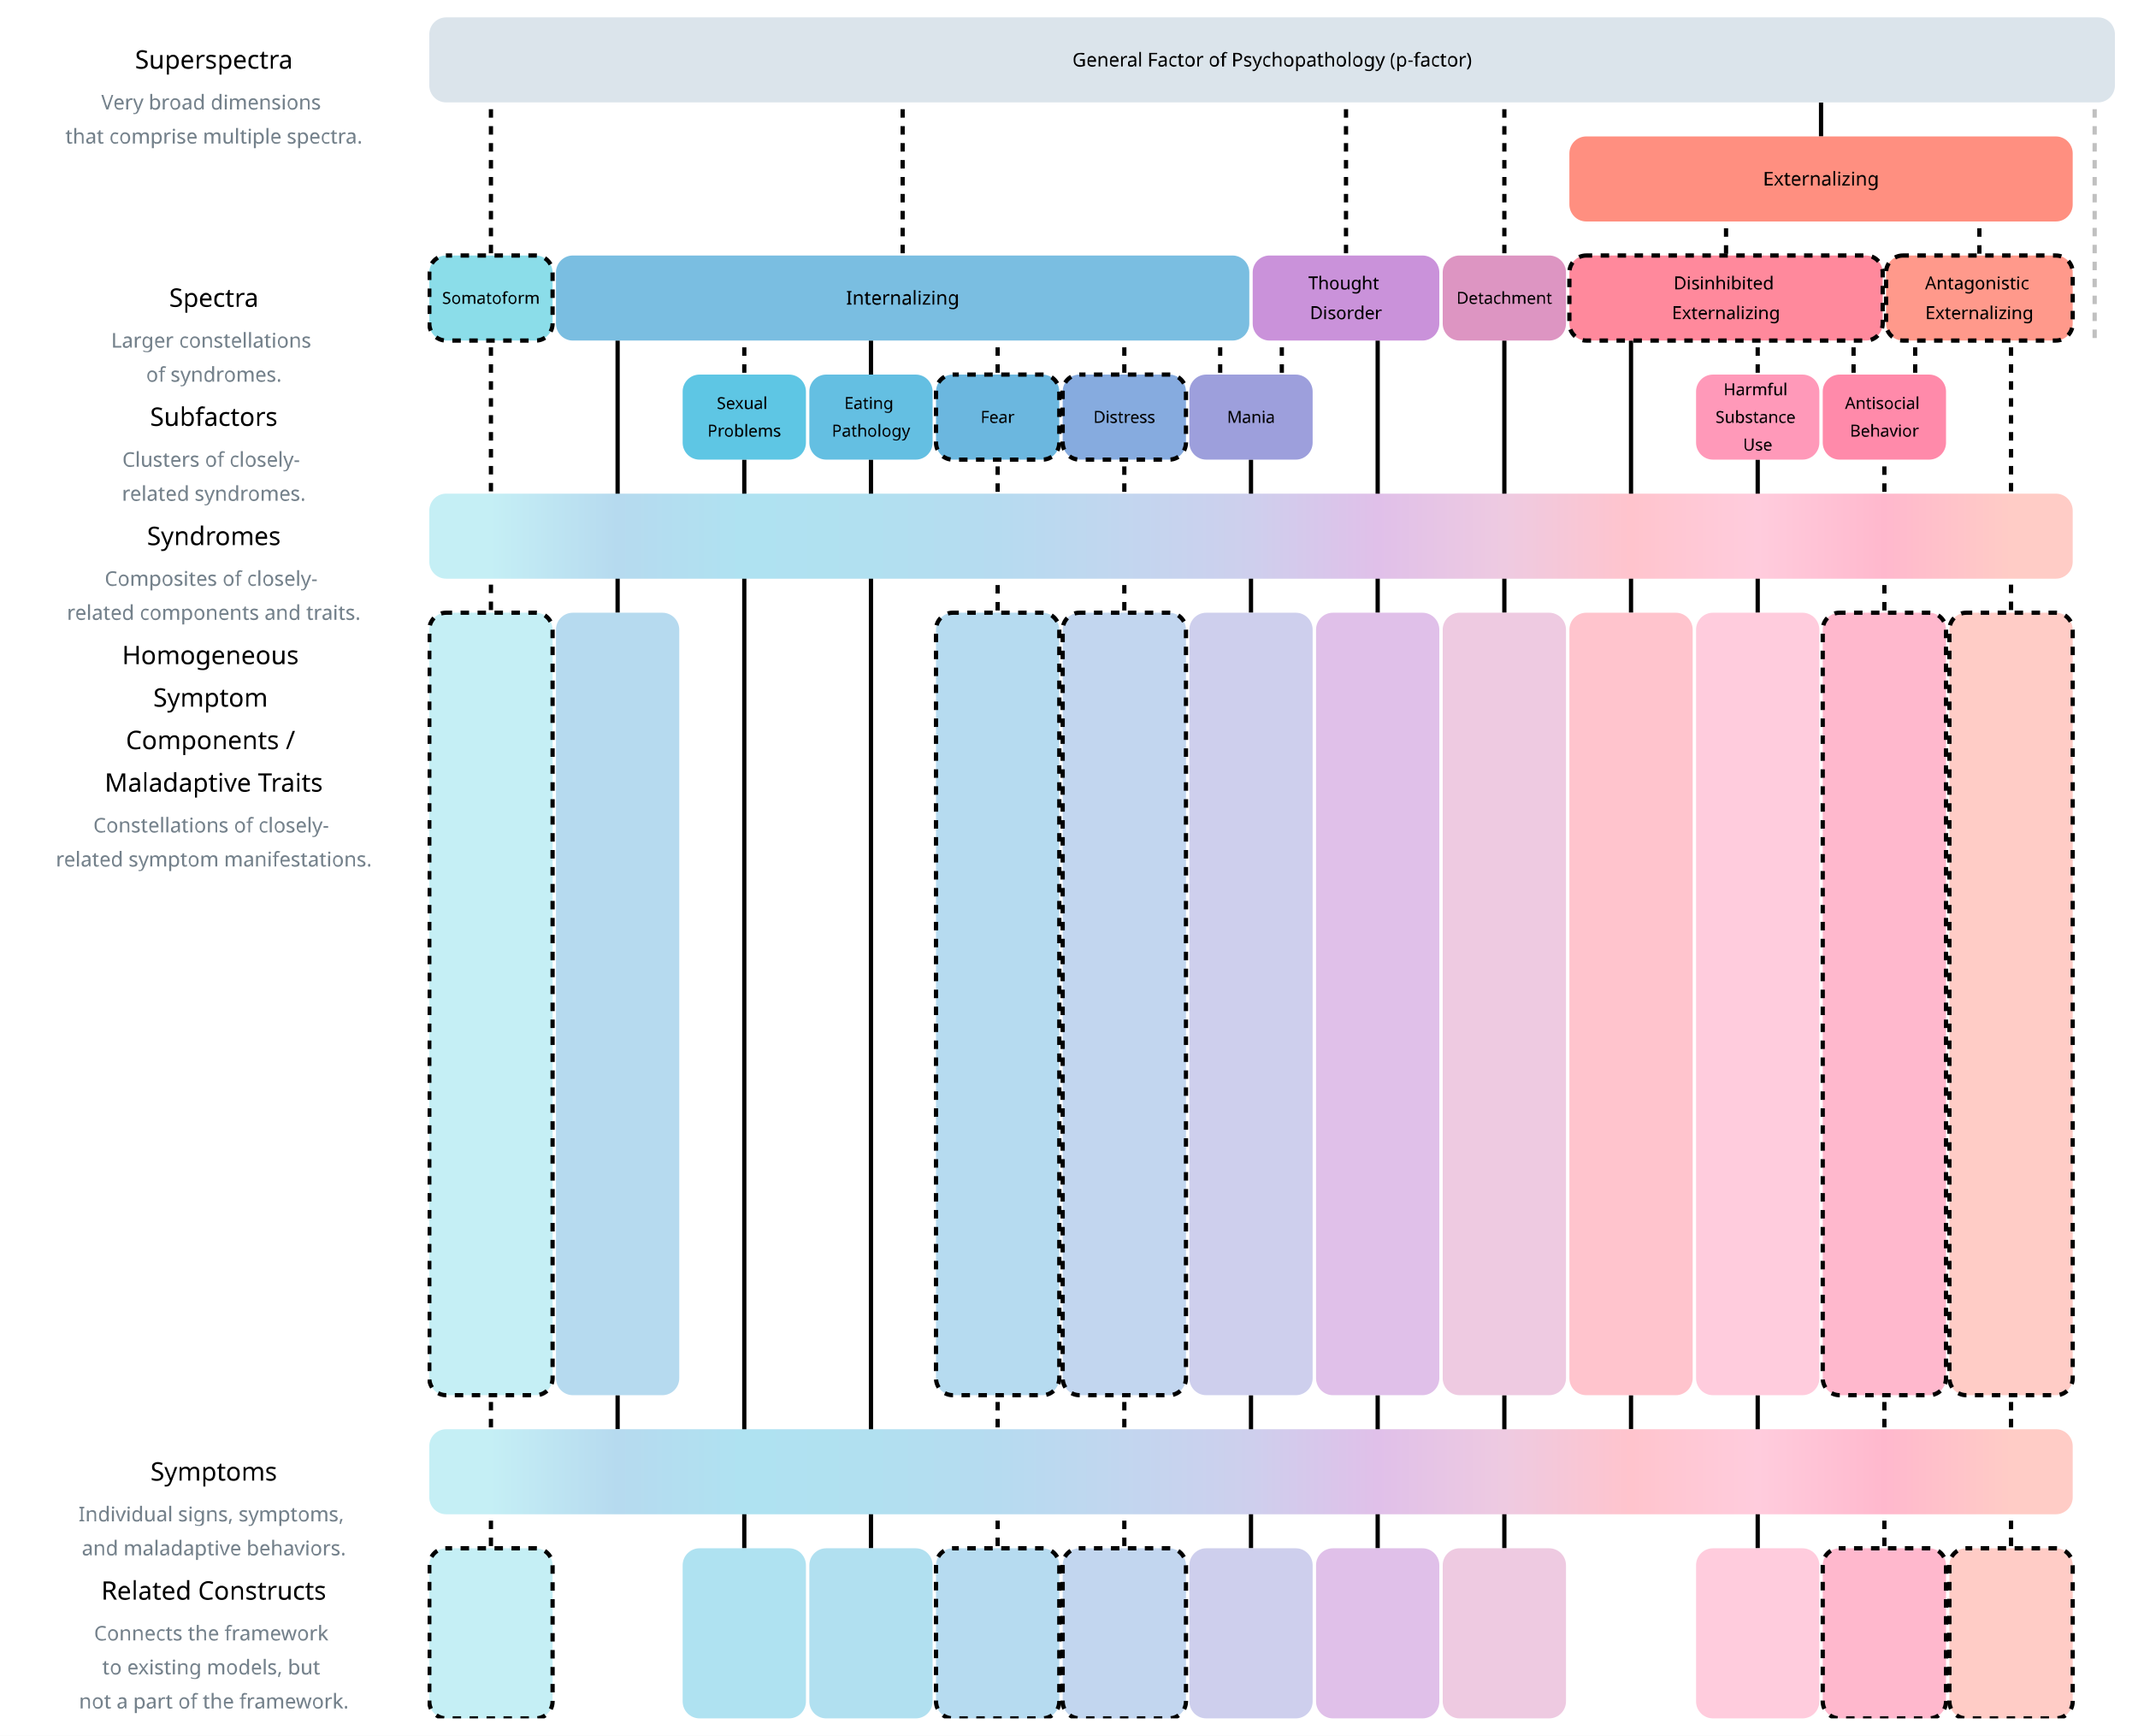
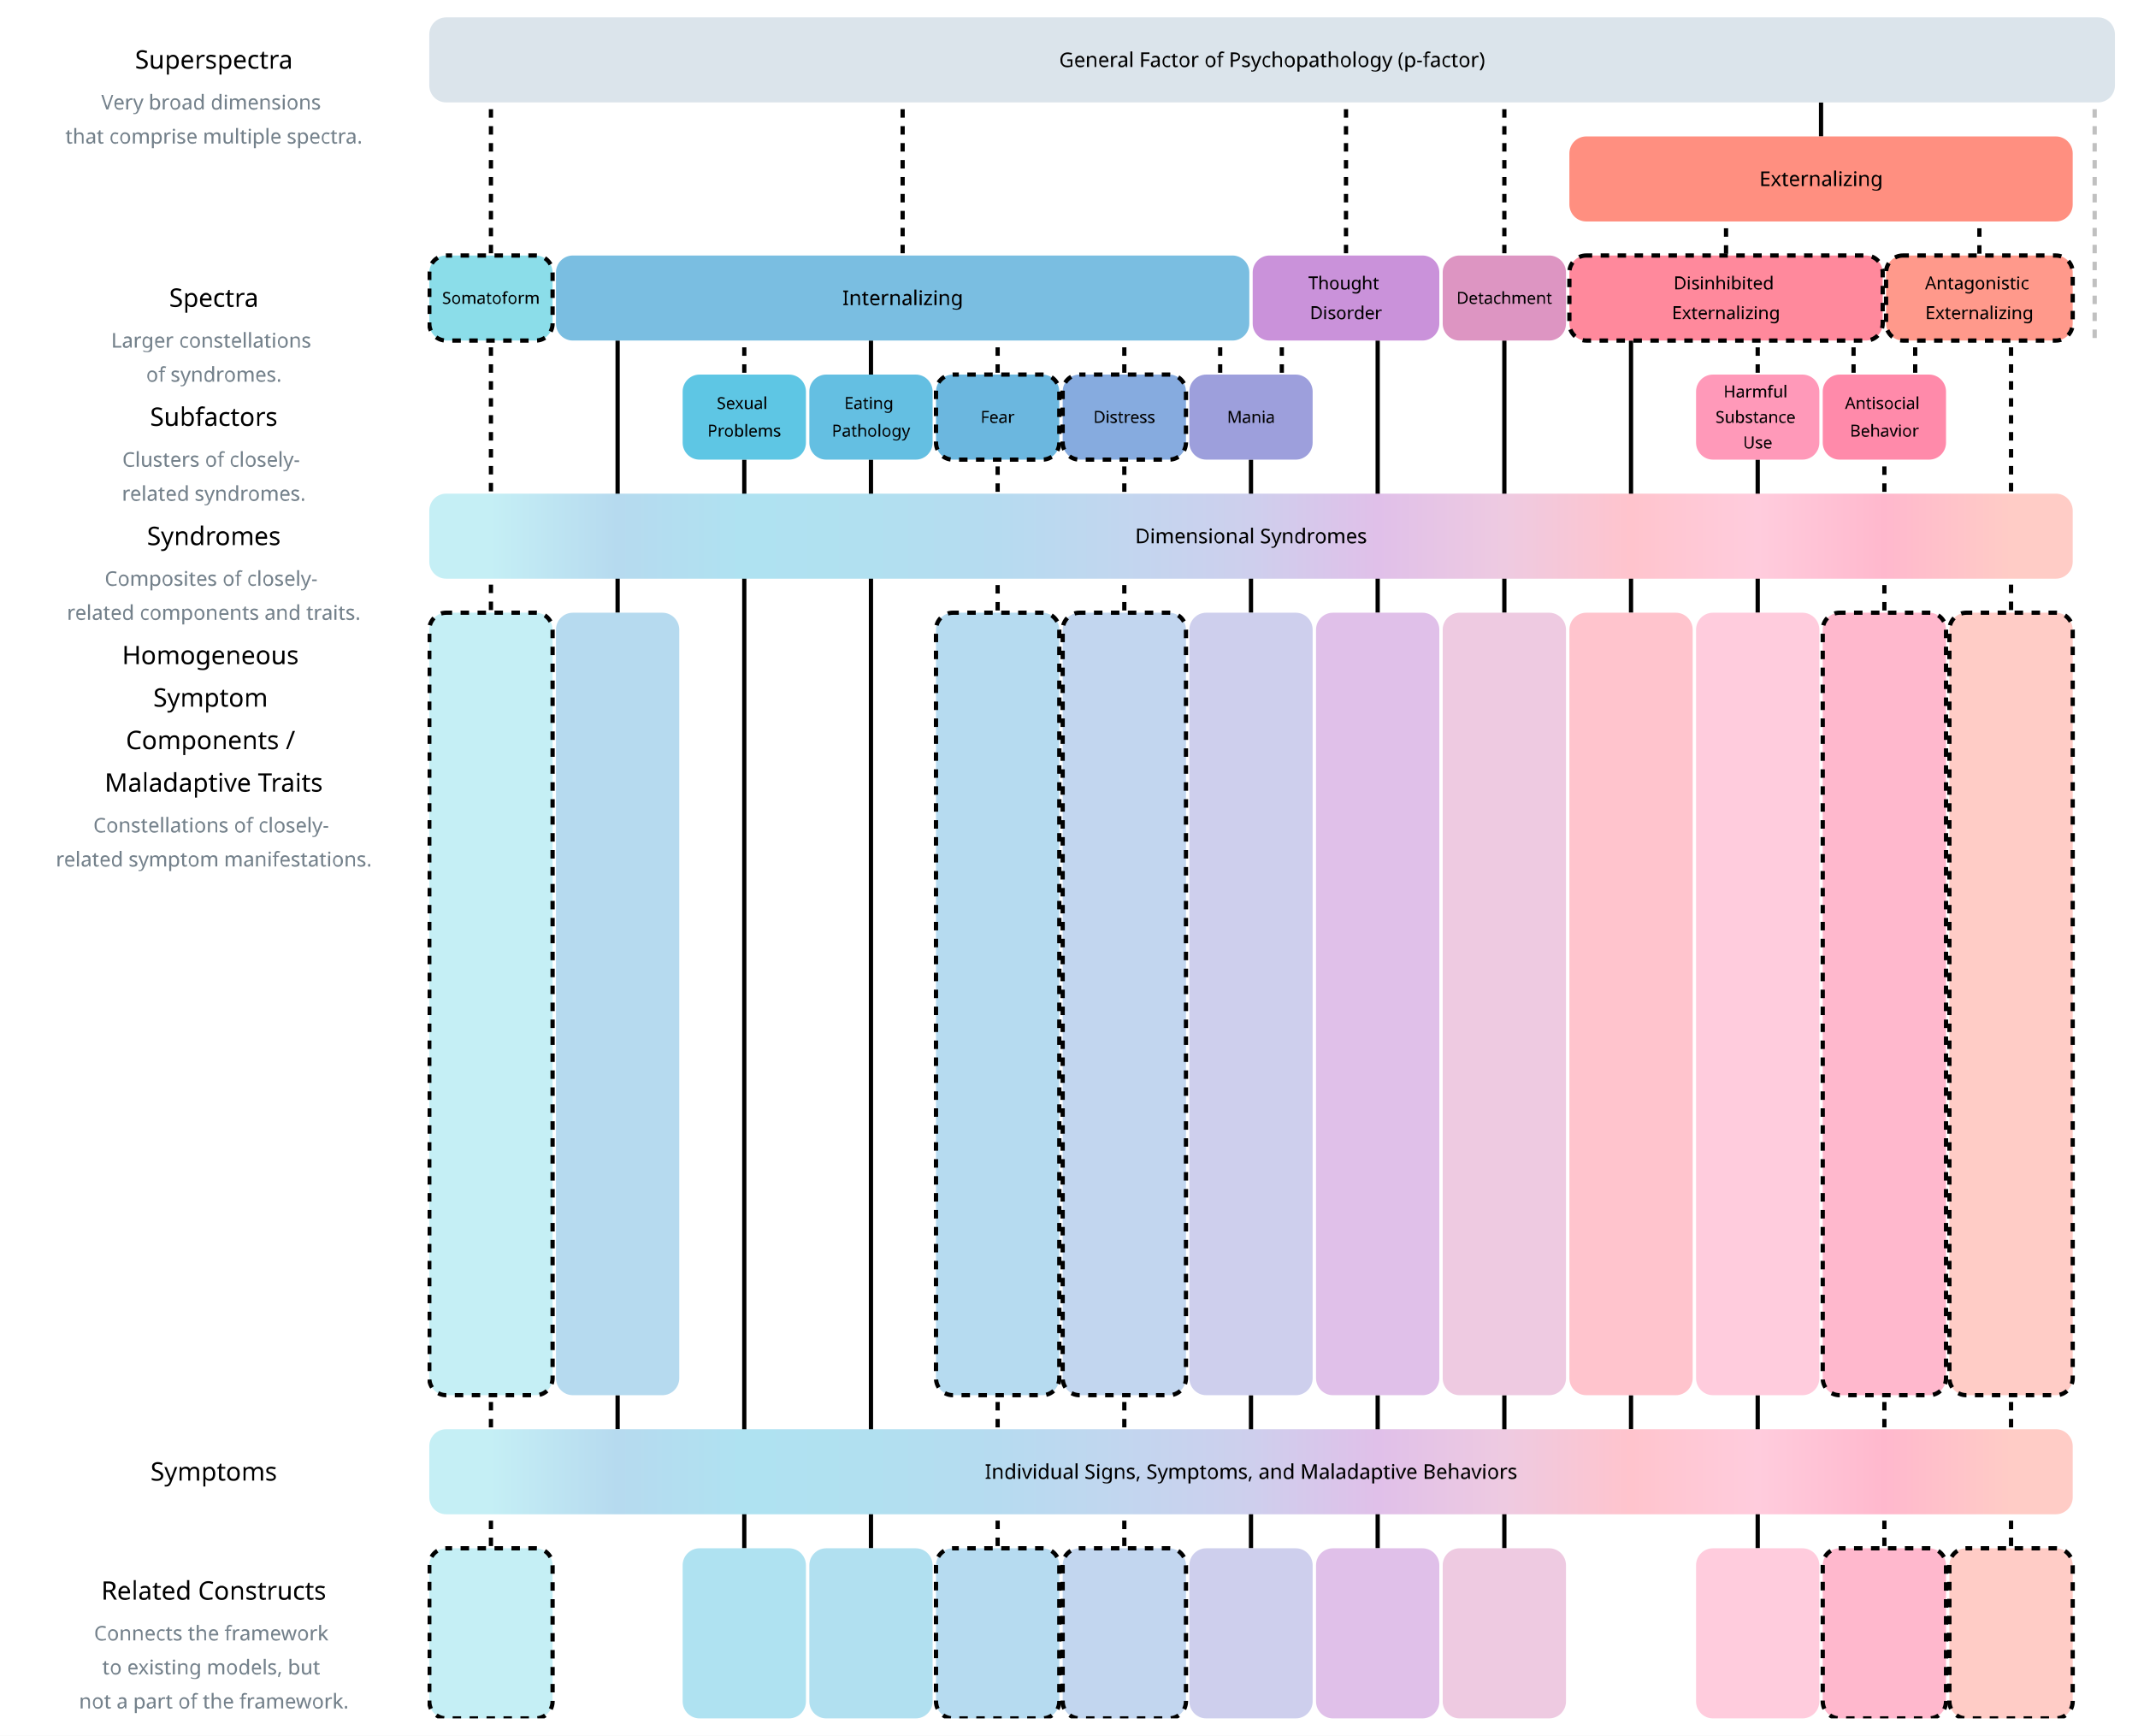
<svg xmlns="http://www.w3.org/2000/svg" version="1.1" viewBox="0 0 101 82" preserveAspectRatio="slice">
  <rect width="100%" height="100%" fill="white" />
  <svg x="1%" y="1%" width="18%" height="98%">
-     <g font-size-adjust="0.5" font-family="sans-serif" text-anchor="middle">
+     <g font-size-adjust="0.5" font-family="sans-serif" font-weight="300" text-anchor="middle">
      <g font-size="10%">
        <text x="50%" y="2.5%" dominant-baseline="middle">Superspectra</text>
        <text x="50%" y="16.5%" dominant-baseline="middle">Spectra</text>
        <text x="50%" y="23.5%" dominant-baseline="middle">Subfactors</text>
        <text x="50%" y="30.5%" dominant-baseline="middle">Syndromes</text>
        <text x="50%" y="37.5%" dominant-baseline="middle">Homogeneous
					<tspan x="50%" dy="2.5%" dominant-baseline="middle">Symptom</tspan>
          <tspan x="50%" dy="2.5%" dominant-baseline="middle">Components / </tspan>
          <tspan x="50%" dy="2.5%" dominant-baseline="middle">Maladaptive Traits</tspan>
        </text>
        <text x="50%" y="85.5%" dominant-baseline="middle">Symptoms</text>
        <text x="50%" y="92.5%" dominant-baseline="middle">Related Constructs</text>
      </g>
      <g font-size="8%" fill="#74818b">
        <text x="50%" y="5%" dominant-baseline="middle">Very broad dimensions
					<tspan x="50%" dy="2%" dominant-baseline="middle">that comprise multiple spectra.</tspan>
        </text>
        <text x="50%" y="19%" dominant-baseline="middle">Larger constellations
					<tspan x="50%" dy="2%" dominant-baseline="middle">of syndromes.</tspan>
        </text>
        <text x="50%" y="26%" dominant-baseline="middle">Clusters of closely-
					<tspan x="50%" dy="2%" dominant-baseline="middle">related syndromes.</tspan>
        </text>
        <text x="50%" y="33%" dominant-baseline="middle">Composites of closely-
					<tspan x="50%" dy="2%" dominant-baseline="middle">related components and traits.</tspan>
        </text>
        <text x="50%" y="47.5%" dominant-baseline="middle">Constellations of closely-
					<tspan x="50%" dy="2%" dominant-baseline="middle">related symptom manifestations.</tspan>
-         </text>
-         <text x="50%" y="88%" dominant-baseline="middle">Individual signs, symptoms,
- 					<tspan x="50%" dy="2%" dominant-baseline="middle">and maladaptive behaviors.</tspan>
        </text>
        <text x="50%" y="95%" dominant-baseline="middle">Connects the framework
					<tspan x="50%" dy="2%" dominant-baseline="middle">to existing models, but</tspan>
          <tspan x="50%" dy="2%" dominant-baseline="middle">not a part of the framework.</tspan>
        </text>
      </g>
    </g>
  </svg>
  <svg x="20%" y="1%" width="79%" height="98%">
    <defs>
      <linearGradient id="upper">
        <stop offset="0%" stop-color="#8BDDE9" />
        <stop offset="3.845%" stop-color="#8BDDE9" />
        <stop offset="11.535%" stop-color="#6AB6DE" />
        <stop offset="19.225%" stop-color="#5EC6E4" />
        <stop offset="26.915%" stop-color="#64BFE2" />
        <stop offset="34.605%" stop-color="#6BB7DF" />
        <stop offset="42.295%" stop-color="#86ABDF" />
        <stop offset="49.985%" stop-color="#9D9FDC" />
        <stop offset="57.675%" stop-color="#C282D4" />
        <stop offset="65.365%" stop-color="#DD95C2" />
        <stop offset="73.055%" stop-color="#FF899C" />
        <stop offset="80.745%" stop-color="#FF99B9" />
        <stop offset="88.435%" stop-color="#FF7199" />
        <stop offset="96.125%" stop-color="#FF998B" />
        <stop offset="100%" stop-color="#FF998B" />
      </linearGradient>
      <linearGradient id="lower">
        <stop offset="0%" stop-color="#C5EFF5" />
        <stop offset="3.845%" stop-color="#C5EFF5" />
        <stop offset="11.535%" stop-color="#B6DAEF" />
        <stop offset="19.225%" stop-color="#AFE2F1" />
        <stop offset="26.915%" stop-color="#B1E0F0" />
        <stop offset="34.605%" stop-color="#B6DBF0" />
        <stop offset="42.295%" stop-color="#C2D6EF" />
        <stop offset="49.985%" stop-color="#CECFED" />
        <stop offset="57.675%" stop-color="#E0C0E9" />
        <stop offset="65.365%" stop-color="#EECAE1" />
        <stop offset="73.055%" stop-color="#FFC4CD" />
        <stop offset="80.745%" stop-color="#FFCCDD" />
        <stop offset="88.435%" stop-color="#FFB8CD" />
        <stop offset="96.125%" stop-color="#FFCCC6" />
        <stop offset="100%" stop-color="#FFCCC6" />
      </linearGradient>
    </defs>
    <g stroke="black" stroke-width="0.25%">
      <g stroke-dasharray="0.5%,0.5%" stroke-dashoffset="0.6%">
        <line x1="3.75%" x2="3.75%" y1="5%" y2="14%" />
        <line x1="28.125%" x2="28.125%" y1="5%" y2="14%" />
        <line x1="54.375%" x2="54.375%" y1="5%" y2="14%" />
        <line x1="63.75%" x2="63.75%" y1="5%" y2="14%" />
        <line x1="76.875%" x2="76.875%" y1="12%" y2="14%" />
        <line x1="91.875%" x2="91.875%" y1="12%" y2="14%" />
        <line x1="98.7%" x2="98.7%" y1="5%" y2="19%" stroke="silver" />
        <line x1="18.75%" x2="18.75%" y1="19%" y2="21%" />
        <line x1="33.75%" x2="33.75%" y1="19%" y2="21%" />
        <line x1="41.25%" x2="41.25%" y1="19%" y2="21%" />
        <line x1="46.925%" x2="46.925%" y1="19%" y2="21%" />
        <line x1="50.575%" x2="50.575%" y1="19%" y2="21%" />
        <line x1="78.75%" x2="78.75%" y1="19%" y2="21%" />
        <line x1="84.425%" x2="84.425%" y1="19%" y2="21%" />
        <line x1="88.075%" x2="88.075%" y1="19%" y2="21%" />
        <line x1="3.75%" x2="3.75%" y1="19%" y2="35%" />
        <line x1="93.75%" x2="93.75%" y1="19%" y2="35%" />
        <line x1="33.75%" x2="33.75%" y1="26%" y2="35%" />
        <line x1="41.25%" x2="41.25%" y1="26%" y2="35%" />
        <line x1="86.25%" x2="86.25%" y1="26%" y2="35%" />
        <line x1="3.75%" x2="3.75%" y1="81%" y2="90%" />
        <line x1="33.75%" x2="33.75%" y1="81%" y2="90%" />
        <line x1="41.25%" x2="41.25%" y1="81%" y2="90%" />
        <line x1="86.25%" x2="86.25%" y1="81%" y2="90%" />
        <line x1="93.75%" x2="93.75%" y1="81%" y2="90%" />
      </g>
      <line x1="82.5%" x2="82.5%" y1="5%" y2="7%" />
      <line x1="26.25%" x2="26.25%" y1="19%" y2="21%" />
      <line x1="11.25%" x2="11.25%" y1="19%" y2="35%" />
      <line x1="56.25%" x2="56.25%" y1="19%" y2="35%" />
      <line x1="63.75%" x2="63.75%" y1="19%" y2="35%" />
      <line x1="71.25%" x2="71.25%" y1="19%" y2="35%" />
      <line x1="48.75%" x2="48.75%" y1="26%" y2="35%" />
      <line x1="78.75%" x2="78.75%" y1="26%" y2="35%" />
      <line x1="18.75%" x2="18.75%" y1="26%" y2="90%" />
      <line x1="26.25%" x2="26.25%" y1="26%" y2="90%" />
      <line x1="11.25%" x2="11.25%" y1="81%" y2="83%" />
      <line x1="71.25%" x2="71.25%" y1="81%" y2="83%" />
      <line x1="48.75%" x2="48.75%" y1="81%" y2="90%" />
      <line x1="56.25%" x2="56.25%" y1="81%" y2="90%" />
      <line x1="63.75%" x2="63.75%" y1="81%" y2="90%" />
      <line x1="78.75%" x2="78.75%" y1="81%" y2="90%" />
    </g>
    <rect x="0.1%" y="0%" width="99.8%" height="5%" rx="1%" ry="1%" fill="#DBE4EB" />
    <rect x="67.6%" y="7%" width="29.8%" height="5%" rx="1%" ry="1%" fill="#FF8F80" />
    <g stroke="black" stroke-width="0.25%" stroke-dasharray="0.5%,0.5%" stroke-dashoffset="0.15%">
      <rect x="0.1%" y="14%" width="7.3%" height="5%" rx="1%" ry="1%" fill="#8BDDE9" />
      <rect x="67.6%" y="14%" width="18.55%" height="5%" rx="1%" ry="1%" fill="#FF899C" />
      <rect x="86.35%" y="14%" width="11.05%" height="5%" rx="1%" ry="1%" fill="#FF998B" />
    </g>
    <rect x="7.6%" y="14%" width="41.05%" height="5%" rx="1%" ry="1%" fill="#7ABEE1" />
    <rect x="48.85%" y="14%" width="11.05%" height="5%" rx="1%" ry="1%" fill="#CA92DA" />
    <rect x="60.1%" y="14%" width="7.3%" height="5%" rx="1%" ry="1%" fill="#DD95C2" />
    <g stroke="black" stroke-width="0.25%" stroke-dasharray="0.5%,0.5%" stroke-dashoffset="0.15%">
      <rect x="30.1%" y="21%" width="7.3%" height="5%" rx="1%" ry="1%" fill="#6BB7DF" />
      <rect x="37.6%" y="21%" width="7.3%" height="5%" rx="1%" ry="1%" fill="#86ABDF" />
    </g>
    <rect x="15.1%" y="21%" width="7.3%" height="5%" rx="1%" ry="1%" fill="#5EC6E4" />
    <rect x="22.6%" y="21%" width="7.3%" height="5%" rx="1%" ry="1%" fill="#64BFE2" />
    <rect x="45.1%" y="21%" width="7.3%" height="5%" rx="1%" ry="1%" fill="#9D9FDC" />
    <rect x="75.1%" y="21%" width="7.3%" height="5%" rx="1%" ry="1%" fill="#FF99B9" />
    <rect x="82.6%" y="21%" width="7.3%" height="5%" rx="1%" ry="1%" fill="#FF8AAA" />
    <rect x="0.1%" y="28%" width="97.3%" height="5%" rx="1%" ry="1%" fill="url(#lower)" />
    <g stroke="black" stroke-width="0.25%" stroke-dasharray="0.5%,0.5%" stroke-dashoffset="0.15%">
      <rect x="0.1%" y="35%" width="7.3%" height="46%" rx="1%" ry="1%" fill="#C5EFF5" />
      <rect x="30.1%" y="35%" width="7.3%" height="46%" rx="1%" ry="1%" fill="#B6DBF0" />
      <rect x="37.6%" y="35%" width="7.3%" height="46%" rx="1%" ry="1%" fill="#C2D6EF" />
      <rect x="82.6%" y="35%" width="7.3%" height="46%" rx="1%" ry="1%" fill="#FFB8CD" />
      <rect x="90.1%" y="35%" width="7.3%" height="46%" rx="1%" ry="1%" fill="#FFCCC6" />
    </g>
    <rect x="7.6%" y="35%" width="7.3%" height="46%" rx="1%" ry="1%" fill="#B6DAEF" />
    <rect x="45.1%" y="35%" width="7.3%" height="46%" rx="1%" ry="1%" fill="#CECFED" />
    <rect x="52.6%" y="35%" width="7.3%" height="46%" rx="1%" ry="1%" fill="#E0C0E9" />
    <rect x="60.1%" y="35%" width="7.3%" height="46%" rx="1%" ry="1%" fill="#EECAE1" />
    <rect x="67.6%" y="35%" width="7.3%" height="46%" rx="1%" ry="1%" fill="#FFC4CD" />
    <rect x="75.1%" y="35%" width="7.3%" height="46%" rx="1%" ry="1%" fill="#FFCCDD" />
    <rect x="0.1%" y="83%" width="97.3%" height="5%" rx="1%" ry="1%" fill="url(#lower)" />
    <g stroke="black" stroke-width="0.25%" stroke-dasharray="0.5%,0.5%" stroke-dashoffset="0.15%">
      <rect x="0.1%" y="90%" width="7.3%" height="10%" rx="1%" ry="1%" fill="#C5EFF5" />
      <rect x="30.1%" y="90%" width="7.3%" height="10%" rx="1%" ry="1%" fill="#B6DBF0" />
      <rect x="37.6%" y="90%" width="7.3%" height="10%" rx="1%" ry="1%" fill="#C2D6EF" />
      <rect x="82.6%" y="90%" width="7.3%" height="10%" rx="1%" ry="1%" fill="#FFB8CD" />
      <rect x="90.1%" y="90%" width="7.3%" height="10%" rx="1%" ry="1%" fill="#FFCCC6" />
    </g>
    <rect x="15.1%" y="90%" width="7.3%" height="10%" rx="1%" ry="1%" fill="#AFE2F1" />
    <rect x="22.6%" y="90%" width="7.3%" height="10%" rx="1%" ry="1%" fill="#B1E0F0" />
    <rect x="45.1%" y="90%" width="7.3%" height="10%" rx="1%" ry="1%" fill="#CECFED" />
    <rect x="52.6%" y="90%" width="7.3%" height="10%" rx="1%" ry="1%" fill="#E0C0E9" />
    <rect x="60.1%" y="90%" width="7.3%" height="10%" rx="1%" ry="1%" fill="#EECAE1" />
    <rect x="75.1%" y="90%" width="7.3%" height="10%" rx="1%" ry="1%" fill="#FFCCDD" />
    <g font-size-adjust="0.5" font-family="sans-serif" font-weight="300" text-anchor="middle">
-       <g font-size="7.5%">
+       <g font-size="8%">
        <text x="50%" y="2.5%" dominant-baseline="middle">General Factor of Psychopathology (p-factor)</text>
        <text x="82.5%" y="9.5%" dominant-baseline="middle">Externalizing</text>
        <text x="28.125%" y="16.5%" dominant-baseline="middle">Internalizing</text>
+         <text x="48.75%" y="30.5%" dominant-baseline="middle">Dimensional Syndromes</text>
+         <text x="48.75%" y="85.5%" dominant-baseline="middle">Individual Signs, Symptoms, and Maladaptive Behaviors</text>
      </g>
      <g font-size="7%">
        <text x="54.375%" y="15.625%" dominant-baseline="middle">Thought
					<tspan x="54.375%" dy="1.75%" dominant-baseline="middle">Disorder</tspan>
        </text>
        <text x="76.875%" y="15.625%" dominant-baseline="middle">Disinhibited
					<tspan x="76.875%" dy="1.75%" dominant-baseline="middle">Externalizing</tspan>
        </text>
        <text x="91.875%" y="15.625%" dominant-baseline="middle">Antagonistic
					<tspan x="91.875%" dy="1.75%" dominant-baseline="middle">Externalizing</tspan>
        </text>
      </g>
      <g font-size="6.5%">
        <text x="3.75%" y="16.5%" dominant-baseline="middle">Somatoform</text>
        <text x="63.75%" y="16.5%" dominant-baseline="middle">Detachment</text>
        <text x="18.75%" y="22.688%" dominant-baseline="middle">Sexual
					<tspan x="18.75%" dy="1.625%" dominant-baseline="middle">Problems</tspan>
        </text>
        <text x="26.25%" y="22.688%" dominant-baseline="middle">Eating
					<tspan x="26.25%" dy="1.625%" dominant-baseline="middle">Pathology</tspan>
        </text>
        <text x="33.75%" y="23.5%" dominant-baseline="middle">Fear</text>
        <text x="41.25%" y="23.5%" dominant-baseline="middle">Distress</text>
        <text x="48.75%" y="23.5%" dominant-baseline="middle">Mania</text>
-         <text x="78.75%" y="21.875%" dominant-baseline="middle">Harmful
- 					<tspan x="78.75%" dy="1.625%" dominant-baseline="middle">Substance</tspan>
-           <tspan x="78.75%" dy="1.625%" dominant-baseline="middle">Use</tspan>
+         <text x="78.75%" y="22%" dominant-baseline="middle">Harmful
+ 					<tspan x="78.75%" dy="1.5%" dominant-baseline="middle">Substance</tspan>
+           <tspan x="78.75%" dy="1.5%" dominant-baseline="middle">Use</tspan>
        </text>
        <text x="86.25%" y="22.688%" dominant-baseline="middle">Antisocial
					<tspan x="86.25%" dy="1.625%" dominant-baseline="middle">Behavior</tspan>
        </text>
      </g>
    </g>
  </svg>
</svg>
